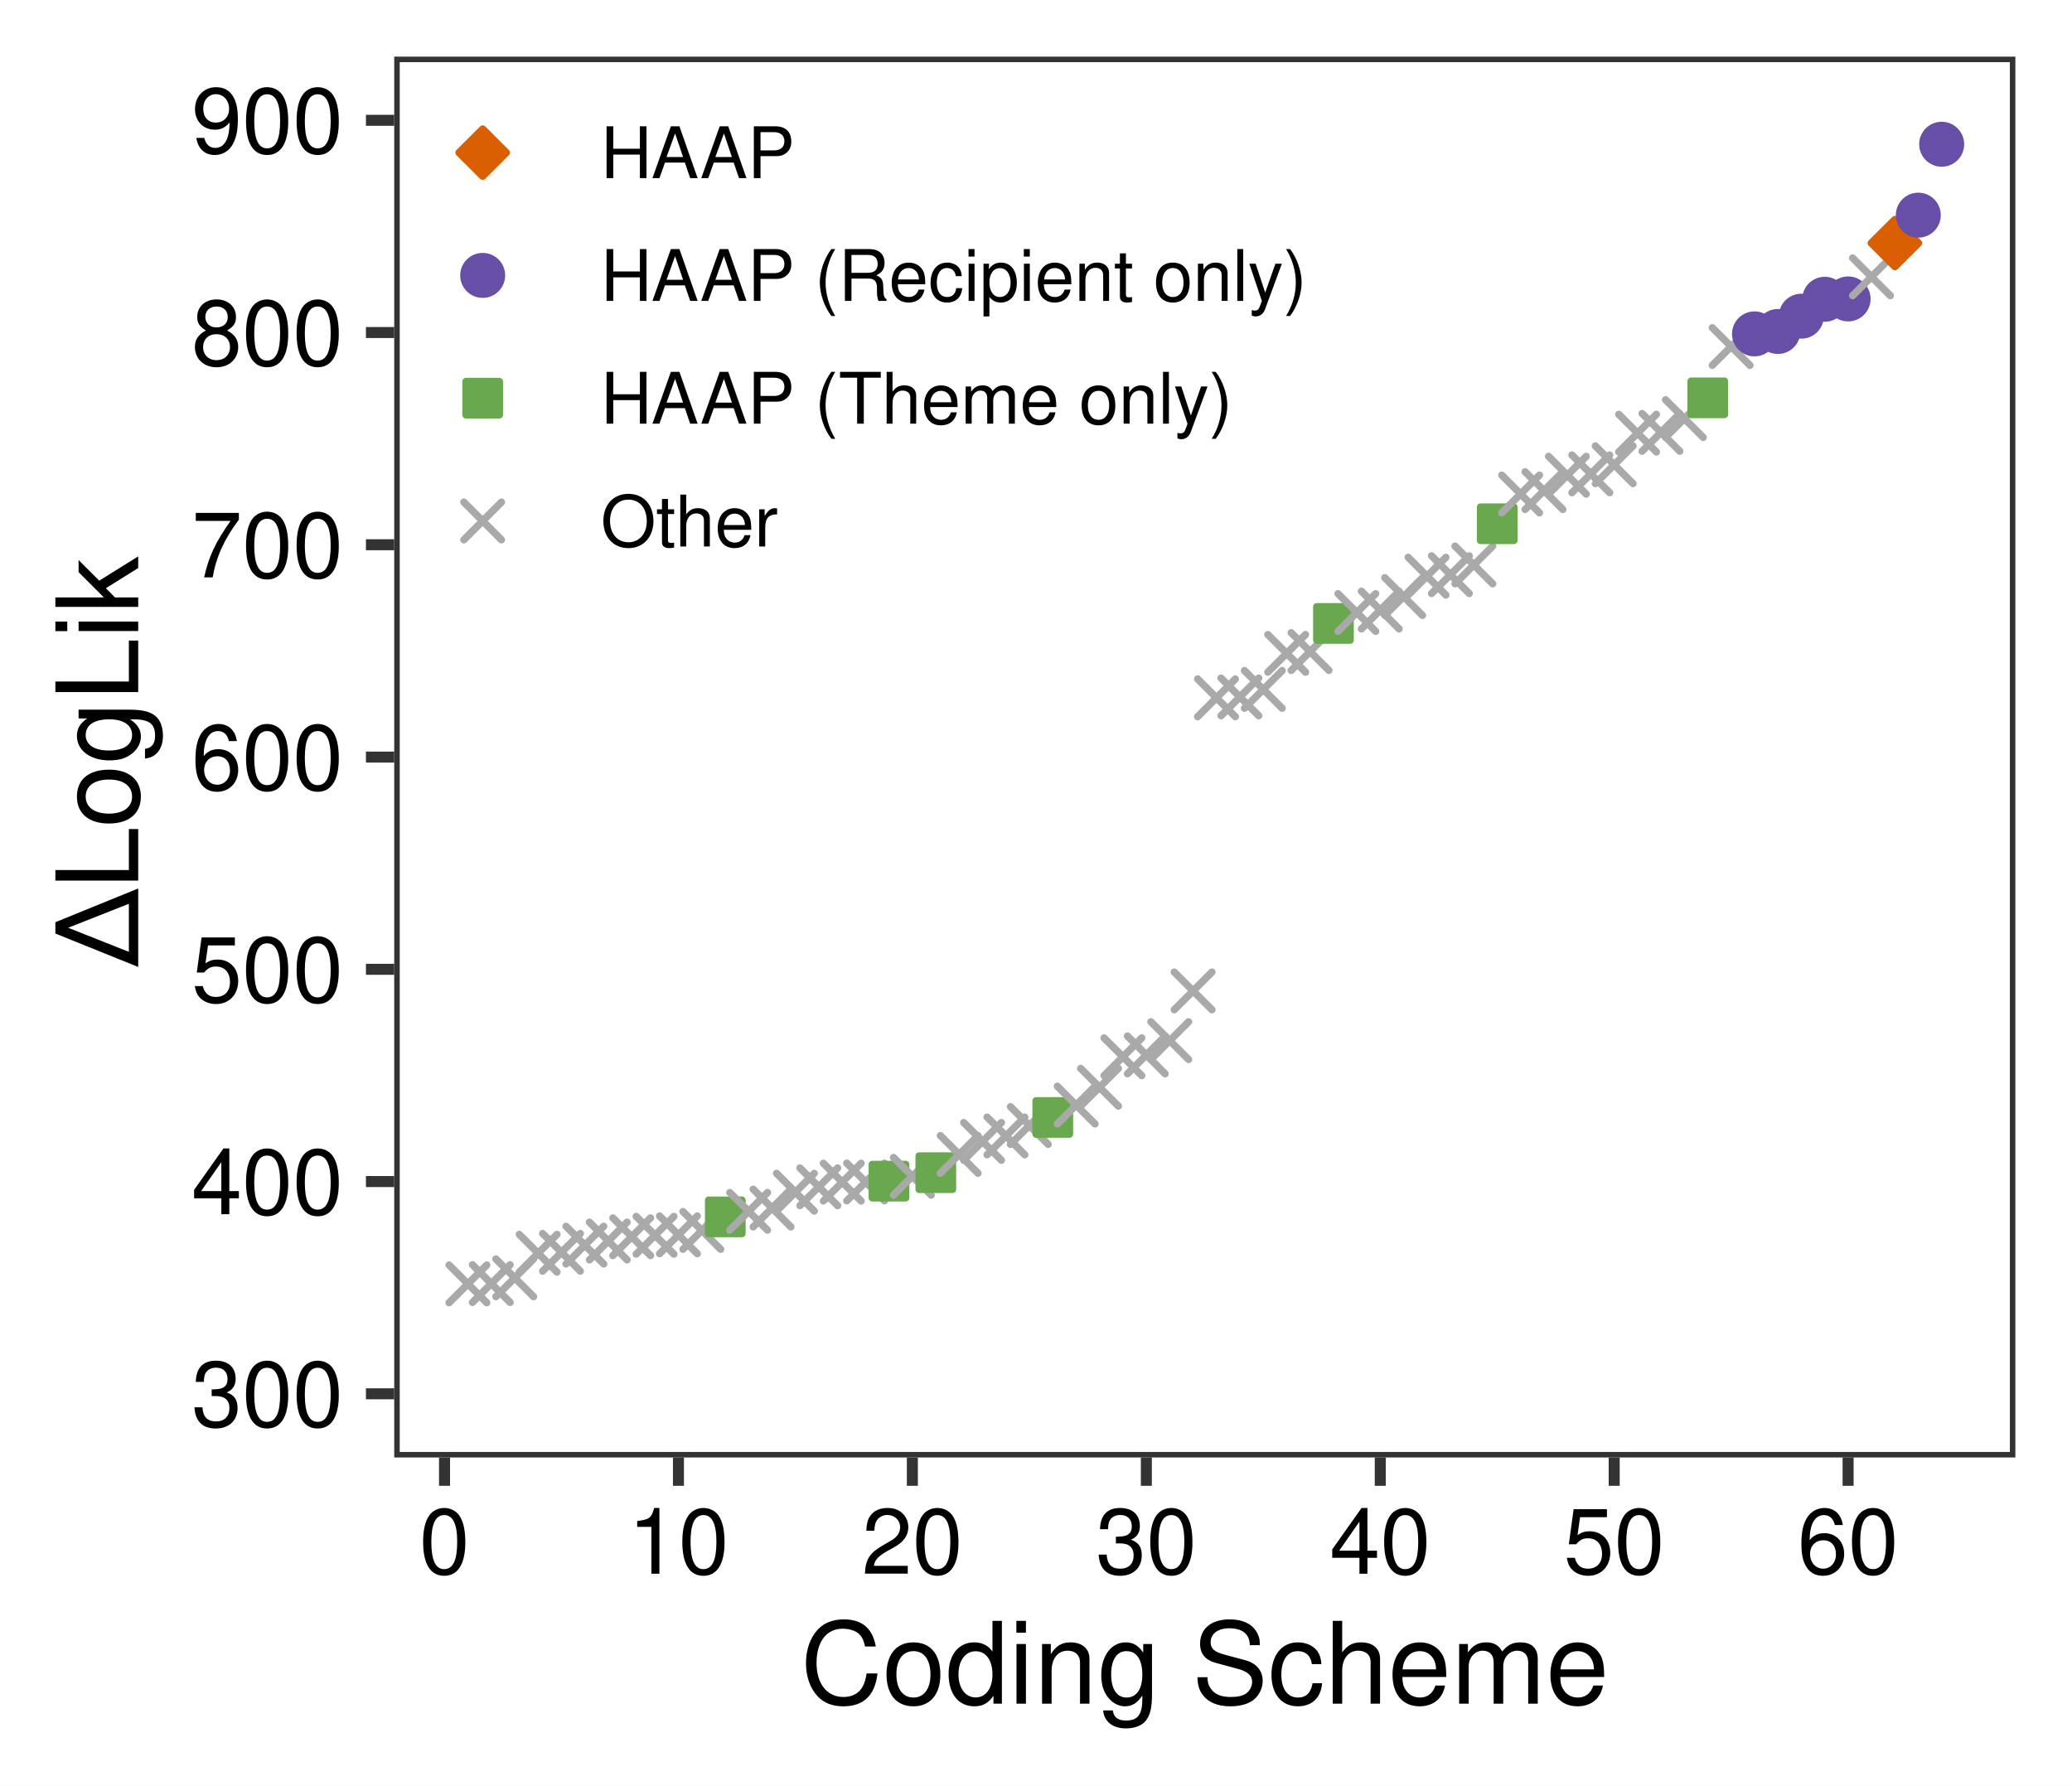
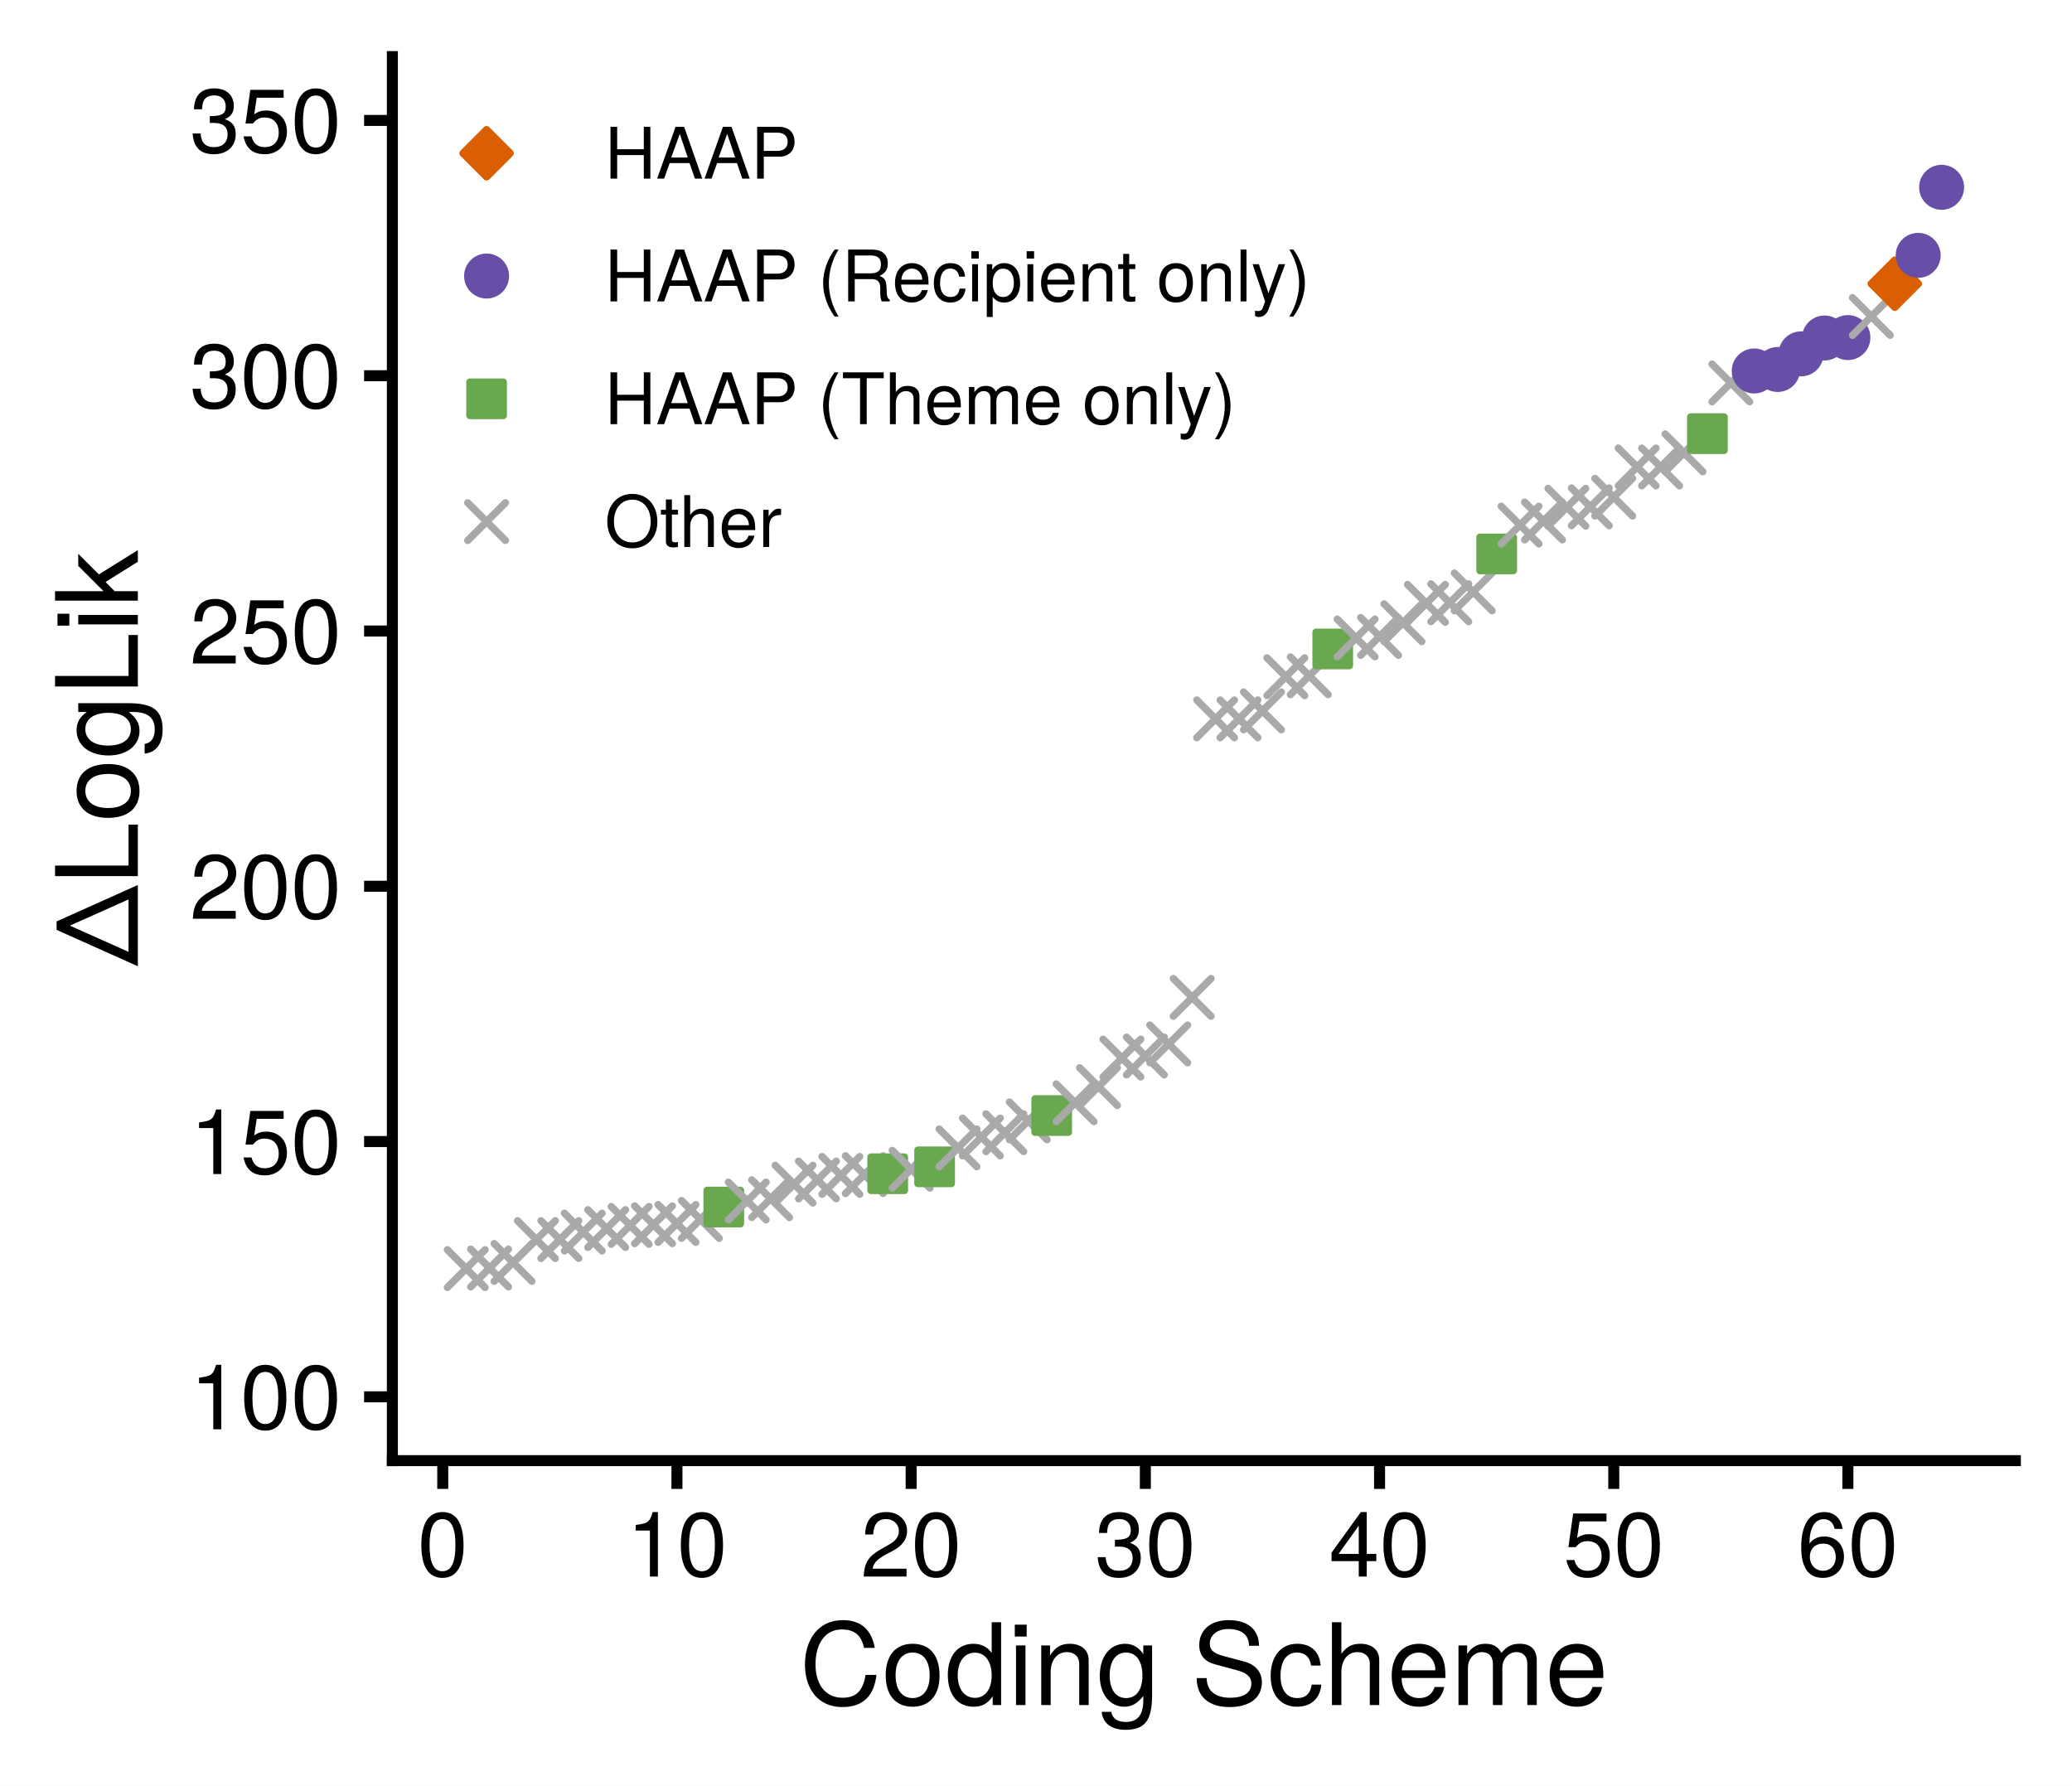
- <svg xmlns="http://www.w3.org/2000/svg" class="svglite" width="291.60pt" height="251.28pt" viewBox="0 0 291.60 251.28">
-   <defs>
-     <style type="text/css">
+ <svg xmlns="http://www.w3.org/2000/svg" width="291.60pt" height="251.28pt" viewBox="0 0 291.60 251.28">
+   <g class="svglite">
+     <defs>
+       <style type="text/css">
    .svglite line, .svglite polyline, .svglite polygon, .svglite path, .svglite rect, .svglite circle {
      fill: none;
      stroke: #000000;
      stroke-linecap: round;
      stroke-linejoin: round;
      stroke-miterlimit: 10.00;
    }
    .svglite text {
      white-space: pre;
    }
+     .svglite g.glyphgroup path {
+       fill: inherit;
+       stroke: none;
+     }
  </style>
-   </defs>
-   <rect width="100%" height="100%" style="stroke: none; fill: #FFFFFF;" />
-   <defs>
-     <clipPath id="cpMC4wMHwyOTEuNjB8MC4wMHwyNTEuMjg=">
-       <rect x="0.00" y="0.00" width="291.60" height="251.28" />
-     </clipPath>
-   </defs>
-   <g clip-path="url(#cpMC4wMHwyOTEuNjB8MC4wMHwyNTEuMjg=)">
-     <rect x="-0" y="0.00" width="291.60" height="251.28" style="stroke-width: 1.55; stroke: #FFFFFF; fill: #FFFFFF;" />
-   </g>
-   <defs>
-     <clipPath id="cpNTUuNDh8MjgzLjYzfDcuOTd8MjA1LjEy">
-       <rect x="55.48" y="7.97" width="228.15" height="197.15" />
-     </clipPath>
-   </defs>
-   <g clip-path="url(#cpNTUuNDh8MjgzLjYzfDcuOTd8MjA1LjEy)">
-     <rect x="55.48" y="7.97" width="228.15" height="197.15" style="stroke-width: 1.55; stroke: none; fill: #FFFFFF;" />
-     <line x1="63.20" y1="183.34" x2="68.50" y2="178.04" style="stroke-width: 1.03; stroke: #A9A9A9;" />
-     <line x1="63.20" y1="178.04" x2="68.50" y2="183.34" style="stroke-width: 1.03; stroke: #A9A9A9;" />
-     <line x1="66.49" y1="183.30" x2="71.79" y2="178.00" style="stroke-width: 1.03; stroke: #A9A9A9;" />
-     <line x1="66.49" y1="178.00" x2="71.79" y2="183.30" style="stroke-width: 1.03; stroke: #A9A9A9;" />
-     <line x1="69.79" y1="182.49" x2="75.09" y2="177.19" style="stroke-width: 1.03; stroke: #A9A9A9;" />
-     <line x1="69.79" y1="177.19" x2="75.09" y2="182.49" style="stroke-width: 1.03; stroke: #A9A9A9;" />
-     <line x1="73.08" y1="179.03" x2="78.38" y2="173.73" style="stroke-width: 1.03; stroke: #A9A9A9;" />
-     <line x1="73.08" y1="173.73" x2="78.38" y2="179.03" style="stroke-width: 1.03; stroke: #A9A9A9;" />
-     <line x1="76.37" y1="178.90" x2="81.67" y2="173.60" style="stroke-width: 1.03; stroke: #A9A9A9;" />
-     <line x1="76.37" y1="173.60" x2="81.67" y2="178.90" style="stroke-width: 1.03; stroke: #A9A9A9;" />
-     <line x1="79.66" y1="177.89" x2="84.96" y2="172.59" style="stroke-width: 1.03; stroke: #A9A9A9;" />
-     <line x1="79.66" y1="172.59" x2="84.96" y2="177.89" style="stroke-width: 1.03; stroke: #A9A9A9;" />
-     <line x1="82.96" y1="177.31" x2="88.25" y2="172.01" style="stroke-width: 1.03; stroke: #A9A9A9;" />
-     <line x1="82.96" y1="172.01" x2="88.25" y2="177.31" style="stroke-width: 1.03; stroke: #A9A9A9;" />
-     <line x1="86.25" y1="176.71" x2="91.55" y2="171.41" style="stroke-width: 1.03; stroke: #A9A9A9;" />
-     <line x1="86.25" y1="171.41" x2="91.55" y2="176.71" style="stroke-width: 1.03; stroke: #A9A9A9;" />
-     <line x1="89.54" y1="176.50" x2="94.84" y2="171.20" style="stroke-width: 1.03; stroke: #A9A9A9;" />
-     <line x1="89.54" y1="171.20" x2="94.84" y2="176.50" style="stroke-width: 1.03; stroke: #A9A9A9;" />
-     <line x1="92.83" y1="176.44" x2="98.13" y2="171.14" style="stroke-width: 1.03; stroke: #A9A9A9;" />
-     <line x1="92.83" y1="171.14" x2="98.13" y2="176.44" style="stroke-width: 1.03; stroke: #A9A9A9;" />
-     <line x1="96.12" y1="175.82" x2="101.42" y2="170.52" style="stroke-width: 1.03; stroke: #A9A9A9;" />
-     <line x1="96.12" y1="170.52" x2="101.42" y2="175.82" style="stroke-width: 1.03; stroke: #A9A9A9;" />
-     <rect x="99.72" y="168.91" width="4.70" height="4.70" style="stroke-width: 1.03; stroke: #6AA84F; fill: #6AA84F;" />
-     <line x1="102.71" y1="173.13" x2="108.01" y2="167.84" style="stroke-width: 1.03; stroke: #A9A9A9;" />
-     <line x1="102.71" y1="167.84" x2="108.01" y2="173.13" style="stroke-width: 1.03; stroke: #A9A9A9;" />
-     <line x1="106.00" y1="172.67" x2="111.30" y2="167.37" style="stroke-width: 1.03; stroke: #A9A9A9;" />
-     <line x1="106.00" y1="167.37" x2="111.30" y2="172.67" style="stroke-width: 1.03; stroke: #A9A9A9;" />
-     <line x1="109.29" y1="170.44" x2="114.59" y2="165.14" style="stroke-width: 1.03; stroke: #A9A9A9;" />
-     <line x1="109.29" y1="165.14" x2="114.59" y2="170.44" style="stroke-width: 1.03; stroke: #A9A9A9;" />
-     <line x1="112.58" y1="169.68" x2="117.88" y2="164.38" style="stroke-width: 1.03; stroke: #A9A9A9;" />
-     <line x1="112.58" y1="164.38" x2="117.88" y2="169.68" style="stroke-width: 1.03; stroke: #A9A9A9;" />
-     <line x1="115.88" y1="169.02" x2="121.18" y2="163.72" style="stroke-width: 1.03; stroke: #A9A9A9;" />
-     <line x1="115.88" y1="163.72" x2="121.18" y2="169.02" style="stroke-width: 1.03; stroke: #A9A9A9;" />
-     <line x1="119.17" y1="169.00" x2="124.47" y2="163.70" style="stroke-width: 1.03; stroke: #A9A9A9;" />
-     <line x1="119.17" y1="163.70" x2="124.47" y2="169.00" style="stroke-width: 1.03; stroke: #A9A9A9;" />
-     <rect x="122.76" y="163.88" width="4.70" height="4.70" style="stroke-width: 1.03; stroke: #6AA84F; fill: #6AA84F;" />
-     <line x1="125.75" y1="168.20" x2="131.05" y2="162.90" style="stroke-width: 1.03; stroke: #A9A9A9;" />
-     <line x1="125.75" y1="162.90" x2="131.05" y2="168.20" style="stroke-width: 1.03; stroke: #A9A9A9;" />
-     <rect x="129.35" y="162.69" width="4.70" height="4.70" style="stroke-width: 1.03; stroke: #6AA84F; fill: #6AA84F;" />
-     <line x1="132.34" y1="165.12" x2="137.64" y2="159.82" style="stroke-width: 1.03; stroke: #A9A9A9;" />
-     <line x1="132.34" y1="159.82" x2="137.64" y2="165.12" style="stroke-width: 1.03; stroke: #A9A9A9;" />
-     <line x1="135.63" y1="163.29" x2="140.93" y2="157.99" style="stroke-width: 1.03; stroke: #A9A9A9;" />
-     <line x1="135.63" y1="157.99" x2="140.93" y2="163.29" style="stroke-width: 1.03; stroke: #A9A9A9;" />
-     <line x1="138.92" y1="162.52" x2="144.22" y2="157.22" style="stroke-width: 1.03; stroke: #A9A9A9;" />
-     <line x1="138.92" y1="157.22" x2="144.22" y2="162.52" style="stroke-width: 1.03; stroke: #A9A9A9;" />
-     <line x1="142.21" y1="161.05" x2="147.51" y2="155.76" style="stroke-width: 1.03; stroke: #A9A9A9;" />
-     <line x1="142.21" y1="155.76" x2="147.51" y2="161.05" style="stroke-width: 1.03; stroke: #A9A9A9;" />
-     <rect x="145.81" y="154.92" width="4.70" height="4.70" style="stroke-width: 1.03; stroke: #6AA84F; fill: #6AA84F;" />
-     <line x1="148.80" y1="158.18" x2="154.10" y2="152.88" style="stroke-width: 1.03; stroke: #A9A9A9;" />
-     <line x1="148.80" y1="152.88" x2="154.10" y2="158.18" style="stroke-width: 1.03; stroke: #A9A9A9;" />
-     <line x1="152.09" y1="155.67" x2="157.39" y2="150.37" style="stroke-width: 1.03; stroke: #A9A9A9;" />
-     <line x1="152.09" y1="150.37" x2="157.39" y2="155.67" style="stroke-width: 1.03; stroke: #A9A9A9;" />
-     <line x1="155.38" y1="151.38" x2="160.68" y2="146.08" style="stroke-width: 1.03; stroke: #A9A9A9;" />
-     <line x1="155.38" y1="146.08" x2="160.68" y2="151.38" style="stroke-width: 1.03; stroke: #A9A9A9;" />
-     <line x1="158.68" y1="151.12" x2="163.97" y2="145.82" style="stroke-width: 1.03; stroke: #A9A9A9;" />
-     <line x1="158.68" y1="145.82" x2="163.97" y2="151.12" style="stroke-width: 1.03; stroke: #A9A9A9;" />
-     <line x1="161.97" y1="149.11" x2="167.27" y2="143.81" style="stroke-width: 1.03; stroke: #A9A9A9;" />
-     <line x1="161.97" y1="143.81" x2="167.27" y2="149.11" style="stroke-width: 1.03; stroke: #A9A9A9;" />
-     <line x1="165.26" y1="142.11" x2="170.56" y2="136.81" style="stroke-width: 1.03; stroke: #A9A9A9;" />
-     <line x1="165.26" y1="136.81" x2="170.56" y2="142.11" style="stroke-width: 1.03; stroke: #A9A9A9;" />
-     <line x1="168.55" y1="100.86" x2="173.85" y2="95.56" style="stroke-width: 1.03; stroke: #A9A9A9;" />
-     <line x1="168.55" y1="95.56" x2="173.85" y2="100.86" style="stroke-width: 1.03; stroke: #A9A9A9;" />
-     <line x1="171.84" y1="100.73" x2="177.14" y2="95.44" style="stroke-width: 1.03; stroke: #A9A9A9;" />
-     <line x1="171.84" y1="95.44" x2="177.14" y2="100.73" style="stroke-width: 1.03; stroke: #A9A9A9;" />
-     <line x1="175.14" y1="99.68" x2="180.44" y2="94.38" style="stroke-width: 1.03; stroke: #A9A9A9;" />
-     <line x1="175.14" y1="94.38" x2="180.44" y2="99.68" style="stroke-width: 1.03; stroke: #A9A9A9;" />
-     <line x1="178.43" y1="94.60" x2="183.73" y2="89.31" style="stroke-width: 1.03; stroke: #A9A9A9;" />
-     <line x1="178.43" y1="89.31" x2="183.73" y2="94.60" style="stroke-width: 1.03; stroke: #A9A9A9;" />
-     <line x1="181.72" y1="94.35" x2="187.02" y2="89.05" style="stroke-width: 1.03; stroke: #A9A9A9;" />
-     <line x1="181.72" y1="89.05" x2="187.02" y2="94.35" style="stroke-width: 1.03; stroke: #A9A9A9;" />
-     <rect x="185.31" y="85.39" width="4.70" height="4.70" style="stroke-width: 1.03; stroke: #6AA84F; fill: #6AA84F;" />
-     <line x1="188.31" y1="88.85" x2="193.60" y2="83.56" style="stroke-width: 1.03; stroke: #A9A9A9;" />
-     <line x1="188.31" y1="83.56" x2="193.60" y2="88.85" style="stroke-width: 1.03; stroke: #A9A9A9;" />
-     <line x1="191.60" y1="88.51" x2="196.90" y2="83.21" style="stroke-width: 1.03; stroke: #A9A9A9;" />
-     <line x1="191.60" y1="83.21" x2="196.90" y2="88.51" style="stroke-width: 1.03; stroke: #A9A9A9;" />
-     <line x1="194.89" y1="86.61" x2="200.19" y2="81.31" style="stroke-width: 1.03; stroke: #A9A9A9;" />
-     <line x1="194.89" y1="81.31" x2="200.19" y2="86.61" style="stroke-width: 1.03; stroke: #A9A9A9;" />
-     <line x1="198.18" y1="83.74" x2="203.48" y2="78.44" style="stroke-width: 1.03; stroke: #A9A9A9;" />
-     <line x1="198.18" y1="78.44" x2="203.48" y2="83.74" style="stroke-width: 1.03; stroke: #A9A9A9;" />
-     <line x1="201.47" y1="83.53" x2="206.77" y2="78.23" style="stroke-width: 1.03; stroke: #A9A9A9;" />
-     <line x1="201.47" y1="78.23" x2="206.77" y2="83.53" style="stroke-width: 1.03; stroke: #A9A9A9;" />
-     <line x1="204.77" y1="82.16" x2="210.07" y2="76.86" style="stroke-width: 1.03; stroke: #A9A9A9;" />
-     <line x1="204.77" y1="76.86" x2="210.07" y2="82.16" style="stroke-width: 1.03; stroke: #A9A9A9;" />
-     <rect x="208.36" y="71.36" width="4.70" height="4.70" style="stroke-width: 1.03; stroke: #6AA84F; fill: #6AA84F;" />
-     <line x1="211.35" y1="72.17" x2="216.65" y2="66.87" style="stroke-width: 1.03; stroke: #A9A9A9;" />
-     <line x1="211.35" y1="66.87" x2="216.65" y2="72.17" style="stroke-width: 1.03; stroke: #A9A9A9;" />
-     <line x1="214.64" y1="71.70" x2="219.94" y2="66.40" style="stroke-width: 1.03; stroke: #A9A9A9;" />
-     <line x1="214.64" y1="66.40" x2="219.94" y2="71.70" style="stroke-width: 1.03; stroke: #A9A9A9;" />
-     <line x1="217.94" y1="69.53" x2="223.23" y2="64.23" style="stroke-width: 1.03; stroke: #A9A9A9;" />
-     <line x1="217.94" y1="64.23" x2="223.23" y2="69.53" style="stroke-width: 1.03; stroke: #A9A9A9;" />
-     <line x1="221.23" y1="69.34" x2="226.53" y2="64.04" style="stroke-width: 1.03; stroke: #A9A9A9;" />
-     <line x1="221.23" y1="64.04" x2="226.53" y2="69.34" style="stroke-width: 1.03; stroke: #A9A9A9;" />
-     <line x1="224.52" y1="68.06" x2="229.82" y2="62.76" style="stroke-width: 1.03; stroke: #A9A9A9;" />
-     <line x1="224.52" y1="62.76" x2="229.82" y2="68.06" style="stroke-width: 1.03; stroke: #A9A9A9;" />
-     <line x1="227.81" y1="63.61" x2="233.11" y2="58.31" style="stroke-width: 1.03; stroke: #A9A9A9;" />
-     <line x1="227.81" y1="58.31" x2="233.11" y2="63.61" style="stroke-width: 1.03; stroke: #A9A9A9;" />
-     <line x1="231.10" y1="63.50" x2="236.40" y2="58.20" style="stroke-width: 1.03; stroke: #A9A9A9;" />
-     <line x1="231.10" y1="58.20" x2="236.40" y2="63.50" style="stroke-width: 1.03; stroke: #A9A9A9;" />
-     <line x1="234.40" y1="61.56" x2="239.69" y2="56.26" style="stroke-width: 1.03; stroke: #A9A9A9;" />
-     <line x1="234.40" y1="56.26" x2="239.69" y2="61.56" style="stroke-width: 1.03; stroke: #A9A9A9;" />
-     <rect x="237.99" y="53.64" width="4.70" height="4.70" style="stroke-width: 1.03; stroke: #6AA84F; fill: #6AA84F;" />
-     <line x1="240.98" y1="51.42" x2="246.28" y2="46.12" style="stroke-width: 1.03; stroke: #A9A9A9;" />
-     <line x1="240.98" y1="46.12" x2="246.28" y2="51.42" style="stroke-width: 1.03; stroke: #A9A9A9;" />
-     <circle cx="246.92" cy="46.99" r="2.65" style="stroke-width: 1.03; stroke: #674EA7; fill: #674EA7;" />
-     <circle cx="250.21" cy="46.65" r="2.65" style="stroke-width: 1.03; stroke: #674EA7; fill: #674EA7;" />
-     <circle cx="253.51" cy="44.50" r="2.65" style="stroke-width: 1.03; stroke: #674EA7; fill: #674EA7;" />
-     <circle cx="256.80" cy="42.12" r="2.65" style="stroke-width: 1.03; stroke: #674EA7; fill: #674EA7;" />
-     <circle cx="260.09" cy="42.07" r="2.65" style="stroke-width: 1.03; stroke: #674EA7; fill: #674EA7;" />
-     <line x1="260.73" y1="41.61" x2="266.03" y2="36.31" style="stroke-width: 1.03; stroke: #A9A9A9;" />
-     <line x1="260.73" y1="36.31" x2="266.03" y2="41.61" style="stroke-width: 1.03; stroke: #A9A9A9;" />
-     <polygon points="266.68,37.53 270.00,34.21 266.68,30.89 263.35,34.21 " style="stroke-width: 1.03; stroke: #D95F02; fill: #D95F02;" />
-     <circle cx="269.97" cy="30.28" r="2.65" style="stroke-width: 1.03; stroke: #674EA7; fill: #674EA7;" />
-     <circle cx="273.26" cy="20.30" r="2.65" style="stroke-width: 1.03; stroke: #674EA7; fill: #674EA7;" />
-     <rect x="55.48" y="7.97" width="228.15" height="197.15" style="stroke-width: 1.55; stroke: #333333;" />
-   </g>
-   <g clip-path="url(#cpMC4wMHwyOTEuNjB8MC4wMHwyNTEuMjg=)">
-     <text x="48.31" y="200.75" text-anchor="end" style="font-size: 12.80px; font-family: &quot;Helvetica&quot;;" textLength="21.34px" lengthAdjust="spacingAndGlyphs">300</text>
-     <text x="48.31" y="170.88" text-anchor="end" style="font-size: 12.80px; font-family: &quot;Helvetica&quot;;" textLength="21.34px" lengthAdjust="spacingAndGlyphs">400</text>
-     <text x="48.31" y="141.01" text-anchor="end" style="font-size: 12.80px; font-family: &quot;Helvetica&quot;;" textLength="21.34px" lengthAdjust="spacingAndGlyphs">500</text>
-     <text x="48.31" y="111.14" text-anchor="end" style="font-size: 12.80px; font-family: &quot;Helvetica&quot;;" textLength="21.34px" lengthAdjust="spacingAndGlyphs">600</text>
-     <text x="48.31" y="81.26" text-anchor="end" style="font-size: 12.80px; font-family: &quot;Helvetica&quot;;" textLength="21.34px" lengthAdjust="spacingAndGlyphs">700</text>
-     <text x="48.31" y="51.39" text-anchor="end" style="font-size: 12.80px; font-family: &quot;Helvetica&quot;;" textLength="21.34px" lengthAdjust="spacingAndGlyphs">800</text>
-     <text x="48.31" y="21.52" text-anchor="end" style="font-size: 12.80px; font-family: &quot;Helvetica&quot;;" textLength="21.34px" lengthAdjust="spacingAndGlyphs">900</text>
-     <polyline points="51.50,196.16 55.48,196.16 " style="stroke-width: 1.55; stroke: #333333; stroke-linecap: butt;" />
-     <polyline points="51.50,166.29 55.48,166.29 " style="stroke-width: 1.55; stroke: #333333; stroke-linecap: butt;" />
-     <polyline points="51.50,136.42 55.48,136.42 " style="stroke-width: 1.55; stroke: #333333; stroke-linecap: butt;" />
-     <polyline points="51.50,106.55 55.48,106.55 " style="stroke-width: 1.55; stroke: #333333; stroke-linecap: butt;" />
-     <polyline points="51.50,76.67 55.48,76.67 " style="stroke-width: 1.55; stroke: #333333; stroke-linecap: butt;" />
-     <polyline points="51.50,46.80 55.48,46.80 " style="stroke-width: 1.55; stroke: #333333; stroke-linecap: butt;" />
-     <polyline points="51.50,16.93 55.48,16.93 " style="stroke-width: 1.55; stroke: #333333; stroke-linecap: butt;" />
-     <polyline points="62.56,209.11 62.56,205.12 " style="stroke-width: 1.55; stroke: #333333; stroke-linecap: butt;" />
-     <polyline points="95.48,209.11 95.48,205.12 " style="stroke-width: 1.55; stroke: #333333; stroke-linecap: butt;" />
-     <polyline points="128.40,209.11 128.40,205.12 " style="stroke-width: 1.55; stroke: #333333; stroke-linecap: butt;" />
-     <polyline points="161.33,209.11 161.33,205.12 " style="stroke-width: 1.55; stroke: #333333; stroke-linecap: butt;" />
-     <polyline points="194.25,209.11 194.25,205.12 " style="stroke-width: 1.55; stroke: #333333; stroke-linecap: butt;" />
-     <polyline points="227.17,209.11 227.17,205.12 " style="stroke-width: 1.55; stroke: #333333; stroke-linecap: butt;" />
-     <polyline points="260.09,209.11 260.09,205.12 " style="stroke-width: 1.55; stroke: #333333; stroke-linecap: butt;" />
-     <text x="62.56" y="221.48" text-anchor="middle" style="font-size: 12.80px; font-family: &quot;Helvetica&quot;;" textLength="7.11px" lengthAdjust="spacingAndGlyphs">0</text>
-     <text x="95.48" y="221.48" text-anchor="middle" style="font-size: 12.80px; font-family: &quot;Helvetica&quot;;" textLength="14.23px" lengthAdjust="spacingAndGlyphs">10</text>
-     <text x="128.40" y="221.48" text-anchor="middle" style="font-size: 12.80px; font-family: &quot;Helvetica&quot;;" textLength="14.23px" lengthAdjust="spacingAndGlyphs">20</text>
-     <text x="161.33" y="221.48" text-anchor="middle" style="font-size: 12.80px; font-family: &quot;Helvetica&quot;;" textLength="14.23px" lengthAdjust="spacingAndGlyphs">30</text>
-     <text x="194.25" y="221.48" text-anchor="middle" style="font-size: 12.80px; font-family: &quot;Helvetica&quot;;" textLength="14.23px" lengthAdjust="spacingAndGlyphs">40</text>
-     <text x="227.17" y="221.48" text-anchor="middle" style="font-size: 12.80px; font-family: &quot;Helvetica&quot;;" textLength="14.23px" lengthAdjust="spacingAndGlyphs">50</text>
-     <text x="260.09" y="221.48" text-anchor="middle" style="font-size: 12.80px; font-family: &quot;Helvetica&quot;;" textLength="14.23px" lengthAdjust="spacingAndGlyphs">60</text>
-     <text x="169.56" y="239.77" text-anchor="middle" style="font-size: 16.00px; font-family: &quot;Helvetica&quot;;" textLength="113.85px" lengthAdjust="spacingAndGlyphs">Coding Scheme</text>
-     <text transform="translate(19.45,135.90) rotate(-90)" style="font-size: 16.00px; font-family: &quot;Helvetica&quot;;" textLength="58.71px" lengthAdjust="spacingAndGlyphs">ΔLogLik</text>
-     <rect x="51.32" y="4.87" width="140.66" height="85.06" style="stroke-width: 1.55; stroke: none;" />
-     <rect x="59.29" y="12.84" width="17.28" height="17.28" style="stroke-width: 1.55; stroke: none;" />
-     <polygon points="67.93,24.80 71.25,21.48 67.93,18.16 64.60,21.48 " style="stroke-width: 1.03; stroke: #D95F02; fill: #D95F02;" />
-     <rect x="59.29" y="30.12" width="17.28" height="17.28" style="stroke-width: 1.55; stroke: none;" />
-     <circle cx="67.93" cy="38.76" r="2.65" style="stroke-width: 1.03; stroke: #674EA7; fill: #674EA7;" />
-     <rect x="59.29" y="47.40" width="17.28" height="17.28" style="stroke-width: 1.55; stroke: none;" />
-     <rect x="65.58" y="53.69" width="4.70" height="4.70" style="stroke-width: 1.03; stroke: #6AA84F; fill: #6AA84F;" />
-     <rect x="59.29" y="64.68" width="17.28" height="17.28" style="stroke-width: 1.55; stroke: none;" />
-     <line x1="65.28" y1="75.97" x2="70.57" y2="70.67" style="stroke-width: 1.03; stroke: #A9A9A9;" />
-     <line x1="65.28" y1="70.67" x2="70.57" y2="75.97" style="stroke-width: 1.03; stroke: #A9A9A9;" />
-     <text x="84.54" y="25.07" style="font-size: 10.00px; font-family: &quot;Helvetica&quot;;" textLength="27.22px" lengthAdjust="spacingAndGlyphs">HAAP</text>
-     <text x="84.54" y="42.35" style="font-size: 10.00px; font-family: &quot;Helvetica&quot;;" textLength="99.47px" lengthAdjust="spacingAndGlyphs">HAAP (Recipient only)</text>
-     <text x="84.54" y="59.63" style="font-size: 10.00px; font-family: &quot;Helvetica&quot;;" textLength="88.90px" lengthAdjust="spacingAndGlyphs">HAAP (Theme only)</text>
-     <text x="84.54" y="76.91" style="font-size: 10.00px; font-family: &quot;Helvetica&quot;;" textLength="25.01px" lengthAdjust="spacingAndGlyphs">Other</text>
+     </defs>
+     <rect width="100%" height="100%" style="stroke: none; fill: #FFFFFF;" />
+     <defs>
+       <clipPath id="cpMC4wMHwyOTEuNjB8MC4wMHwyNTEuMjg=">
+         <rect x="0.00" y="0.00" width="291.60" height="251.28" />
+       </clipPath>
+     </defs>
+     <g clip-path="url(#cpMC4wMHwyOTEuNjB8MC4wMHwyNTEuMjg=)">
+       <rect x="0.00" y="0.00" width="291.60" height="251.28" style="stroke-width: 1.55; stroke: #FFFFFF; fill: #FFFFFF;" />
+     </g>
+     <defs>
+       <clipPath id="cpNTUuMjJ8MjgzLjYzfDcuOTd8MjA1LjU3">
+         <rect x="55.22" y="7.97" width="228.41" height="197.60" />
+       </clipPath>
+     </defs>
+     <g clip-path="url(#cpNTUuMjJ8MjgzLjYzfDcuOTd8MjA1LjU3)">
+       <rect x="55.22" y="7.97" width="228.41" height="197.60" style="stroke-width: 1.55; stroke: none; fill: #FFFFFF;" />
+       <line x1="62.96" y1="181.19" x2="68.26" y2="175.89" style="stroke-width: 1.03; stroke: #A9A9A9;" />
+       <line x1="62.96" y1="175.89" x2="68.26" y2="181.19" style="stroke-width: 1.03; stroke: #A9A9A9;" />
+       <line x1="66.25" y1="181.11" x2="71.55" y2="175.81" style="stroke-width: 1.03; stroke: #A9A9A9;" />
+       <line x1="66.25" y1="175.81" x2="71.55" y2="181.11" style="stroke-width: 1.03; stroke: #A9A9A9;" />
+       <line x1="69.55" y1="180.32" x2="74.85" y2="175.02" style="stroke-width: 1.03; stroke: #A9A9A9;" />
+       <line x1="69.55" y1="175.02" x2="74.85" y2="180.32" style="stroke-width: 1.03; stroke: #A9A9A9;" />
+       <line x1="72.84" y1="177.11" x2="78.14" y2="171.81" style="stroke-width: 1.03; stroke: #A9A9A9;" />
+       <line x1="72.84" y1="171.81" x2="78.14" y2="177.11" style="stroke-width: 1.03; stroke: #A9A9A9;" />
+       <line x1="76.14" y1="177.10" x2="81.44" y2="171.81" style="stroke-width: 1.03; stroke: #A9A9A9;" />
+       <line x1="76.14" y1="171.81" x2="81.44" y2="177.10" style="stroke-width: 1.03; stroke: #A9A9A9;" />
+       <line x1="79.44" y1="176.05" x2="84.73" y2="170.75" style="stroke-width: 1.03; stroke: #A9A9A9;" />
+       <line x1="79.44" y1="170.75" x2="84.73" y2="176.05" style="stroke-width: 1.03; stroke: #A9A9A9;" />
+       <line x1="82.73" y1="175.55" x2="88.03" y2="170.26" style="stroke-width: 1.03; stroke: #A9A9A9;" />
+       <line x1="82.73" y1="170.26" x2="88.03" y2="175.55" style="stroke-width: 1.03; stroke: #A9A9A9;" />
+       <line x1="86.03" y1="175.11" x2="91.33" y2="169.81" style="stroke-width: 1.03; stroke: #A9A9A9;" />
+       <line x1="86.03" y1="169.81" x2="91.33" y2="175.11" style="stroke-width: 1.03; stroke: #A9A9A9;" />
+       <line x1="89.32" y1="175.02" x2="94.62" y2="169.72" style="stroke-width: 1.03; stroke: #A9A9A9;" />
+       <line x1="89.32" y1="169.72" x2="94.62" y2="175.02" style="stroke-width: 1.03; stroke: #A9A9A9;" />
+       <line x1="92.62" y1="174.84" x2="97.92" y2="169.54" style="stroke-width: 1.03; stroke: #A9A9A9;" />
+       <line x1="92.62" y1="169.54" x2="97.92" y2="174.84" style="stroke-width: 1.03; stroke: #A9A9A9;" />
+       <line x1="95.92" y1="174.27" x2="101.21" y2="168.97" style="stroke-width: 1.03; stroke: #A9A9A9;" />
+       <line x1="95.92" y1="168.97" x2="101.21" y2="174.27" style="stroke-width: 1.03; stroke: #A9A9A9;" />
+       <rect x="99.51" y="167.53" width="4.70" height="4.70" style="stroke-width: 1.03; stroke: #6AA84F; fill: #6AA84F;" />
+       <line x1="102.51" y1="171.67" x2="107.81" y2="166.38" style="stroke-width: 1.03; stroke: #A9A9A9;" />
+       <line x1="102.51" y1="166.38" x2="107.81" y2="171.67" style="stroke-width: 1.03; stroke: #A9A9A9;" />
+       <line x1="105.80" y1="171.35" x2="111.10" y2="166.05" style="stroke-width: 1.03; stroke: #A9A9A9;" />
+       <line x1="105.80" y1="166.05" x2="111.10" y2="171.35" style="stroke-width: 1.03; stroke: #A9A9A9;" />
+       <line x1="109.10" y1="169.31" x2="114.40" y2="164.01" style="stroke-width: 1.03; stroke: #A9A9A9;" />
+       <line x1="109.10" y1="164.01" x2="114.40" y2="169.31" style="stroke-width: 1.03; stroke: #A9A9A9;" />
+       <line x1="112.39" y1="168.71" x2="117.69" y2="163.42" style="stroke-width: 1.03; stroke: #A9A9A9;" />
+       <line x1="112.39" y1="163.42" x2="117.69" y2="168.71" style="stroke-width: 1.03; stroke: #A9A9A9;" />
+       <line x1="115.69" y1="168.07" x2="120.99" y2="162.77" style="stroke-width: 1.03; stroke: #A9A9A9;" />
+       <line x1="115.69" y1="162.77" x2="120.99" y2="168.07" style="stroke-width: 1.03; stroke: #A9A9A9;" />
+       <line x1="118.99" y1="167.97" x2="124.29" y2="162.67" style="stroke-width: 1.03; stroke: #A9A9A9;" />
+       <line x1="118.99" y1="162.67" x2="124.29" y2="167.97" style="stroke-width: 1.03; stroke: #A9A9A9;" />
+       <rect x="122.58" y="162.84" width="4.70" height="4.70" style="stroke-width: 1.03; stroke: #6AA84F; fill: #6AA84F;" />
+       <line x1="125.58" y1="167.21" x2="130.88" y2="161.91" style="stroke-width: 1.03; stroke: #A9A9A9;" />
+       <line x1="125.58" y1="161.91" x2="130.88" y2="167.21" style="stroke-width: 1.03; stroke: #A9A9A9;" />
+       <rect x="129.18" y="161.87" width="4.70" height="4.70" style="stroke-width: 1.03; stroke: #6AA84F; fill: #6AA84F;" />
+       <line x1="132.17" y1="164.20" x2="137.47" y2="158.90" style="stroke-width: 1.03; stroke: #A9A9A9;" />
+       <line x1="132.17" y1="158.90" x2="137.47" y2="164.20" style="stroke-width: 1.03; stroke: #A9A9A9;" />
+       <line x1="135.47" y1="162.67" x2="140.76" y2="157.37" style="stroke-width: 1.03; stroke: #A9A9A9;" />
+       <line x1="135.47" y1="157.37" x2="140.76" y2="162.67" style="stroke-width: 1.03; stroke: #A9A9A9;" />
+       <line x1="138.76" y1="162.07" x2="144.06" y2="156.77" style="stroke-width: 1.03; stroke: #A9A9A9;" />
+       <line x1="138.76" y1="156.77" x2="144.06" y2="162.07" style="stroke-width: 1.03; stroke: #A9A9A9;" />
+       <line x1="142.06" y1="160.40" x2="147.36" y2="155.10" style="stroke-width: 1.03; stroke: #A9A9A9;" />
+       <line x1="142.06" y1="155.10" x2="147.36" y2="160.40" style="stroke-width: 1.03; stroke: #A9A9A9;" />
+       <rect x="145.66" y="154.65" width="4.70" height="4.70" style="stroke-width: 1.03; stroke: #6AA84F; fill: #6AA84F;" />
+       <line x1="148.65" y1="157.85" x2="153.95" y2="152.56" style="stroke-width: 1.03; stroke: #A9A9A9;" />
+       <line x1="148.65" y1="152.56" x2="153.95" y2="157.85" style="stroke-width: 1.03; stroke: #A9A9A9;" />
+       <line x1="151.95" y1="155.58" x2="157.24" y2="150.28" style="stroke-width: 1.03; stroke: #A9A9A9;" />
+       <line x1="151.95" y1="150.28" x2="157.24" y2="155.58" style="stroke-width: 1.03; stroke: #A9A9A9;" />
+       <line x1="155.24" y1="151.56" x2="160.54" y2="146.26" style="stroke-width: 1.03; stroke: #A9A9A9;" />
+       <line x1="155.24" y1="146.26" x2="160.54" y2="151.56" style="stroke-width: 1.03; stroke: #A9A9A9;" />
+       <line x1="158.54" y1="151.27" x2="163.84" y2="145.97" style="stroke-width: 1.03; stroke: #A9A9A9;" />
+       <line x1="158.54" y1="145.97" x2="163.84" y2="151.27" style="stroke-width: 1.03; stroke: #A9A9A9;" />
+       <line x1="161.83" y1="149.57" x2="167.13" y2="144.27" style="stroke-width: 1.03; stroke: #A9A9A9;" />
+       <line x1="161.83" y1="144.27" x2="167.13" y2="149.57" style="stroke-width: 1.03; stroke: #A9A9A9;" />
+       <line x1="165.13" y1="143.02" x2="170.43" y2="137.72" style="stroke-width: 1.03; stroke: #A9A9A9;" />
+       <line x1="165.13" y1="137.72" x2="170.43" y2="143.02" style="stroke-width: 1.03; stroke: #A9A9A9;" />
+       <line x1="168.43" y1="103.82" x2="173.72" y2="98.52" style="stroke-width: 1.03; stroke: #A9A9A9;" />
+       <line x1="168.43" y1="98.52" x2="173.72" y2="103.82" style="stroke-width: 1.03; stroke: #A9A9A9;" />
+       <line x1="171.72" y1="103.82" x2="177.02" y2="98.52" style="stroke-width: 1.03; stroke: #A9A9A9;" />
+       <line x1="171.72" y1="98.52" x2="177.02" y2="103.82" style="stroke-width: 1.03; stroke: #A9A9A9;" />
+       <line x1="175.02" y1="102.70" x2="180.32" y2="97.40" style="stroke-width: 1.03; stroke: #A9A9A9;" />
+       <line x1="175.02" y1="97.40" x2="180.32" y2="102.70" style="stroke-width: 1.03; stroke: #A9A9A9;" />
+       <line x1="178.31" y1="97.89" x2="183.61" y2="92.59" style="stroke-width: 1.03; stroke: #A9A9A9;" />
+       <line x1="178.31" y1="92.59" x2="183.61" y2="97.89" style="stroke-width: 1.03; stroke: #A9A9A9;" />
+       <line x1="181.61" y1="97.76" x2="186.91" y2="92.46" style="stroke-width: 1.03; stroke: #A9A9A9;" />
+       <line x1="181.61" y1="92.46" x2="186.91" y2="97.76" style="stroke-width: 1.03; stroke: #A9A9A9;" />
+       <rect x="185.21" y="88.98" width="4.70" height="4.70" style="stroke-width: 1.03; stroke: #6AA84F; fill: #6AA84F;" />
+       <line x1="188.20" y1="92.43" x2="193.50" y2="87.14" style="stroke-width: 1.03; stroke: #A9A9A9;" />
+       <line x1="188.20" y1="87.14" x2="193.50" y2="92.43" style="stroke-width: 1.03; stroke: #A9A9A9;" />
+       <line x1="191.50" y1="92.22" x2="196.80" y2="86.92" style="stroke-width: 1.03; stroke: #A9A9A9;" />
+       <line x1="191.50" y1="86.92" x2="196.80" y2="92.22" style="stroke-width: 1.03; stroke: #A9A9A9;" />
+       <line x1="194.79" y1="90.29" x2="200.09" y2="84.99" style="stroke-width: 1.03; stroke: #A9A9A9;" />
+       <line x1="194.79" y1="84.99" x2="200.09" y2="90.29" style="stroke-width: 1.03; stroke: #A9A9A9;" />
+       <line x1="198.09" y1="87.57" x2="203.39" y2="82.27" style="stroke-width: 1.03; stroke: #A9A9A9;" />
+       <line x1="198.09" y1="82.27" x2="203.39" y2="87.57" style="stroke-width: 1.03; stroke: #A9A9A9;" />
+       <line x1="201.38" y1="87.48" x2="206.68" y2="82.18" style="stroke-width: 1.03; stroke: #A9A9A9;" />
+       <line x1="201.38" y1="82.18" x2="206.68" y2="87.48" style="stroke-width: 1.03; stroke: #A9A9A9;" />
+       <line x1="204.68" y1="85.95" x2="209.98" y2="80.65" style="stroke-width: 1.03; stroke: #A9A9A9;" />
+       <line x1="204.68" y1="80.65" x2="209.98" y2="85.95" style="stroke-width: 1.03; stroke: #A9A9A9;" />
+       <rect x="208.28" y="75.61" width="4.70" height="4.70" style="stroke-width: 1.03; stroke: #6AA84F; fill: #6AA84F;" />
+       <line x1="211.27" y1="76.54" x2="216.57" y2="71.25" style="stroke-width: 1.03; stroke: #A9A9A9;" />
+       <line x1="211.27" y1="71.25" x2="216.57" y2="76.54" style="stroke-width: 1.03; stroke: #A9A9A9;" />
+       <line x1="214.57" y1="75.97" x2="219.87" y2="70.67" style="stroke-width: 1.03; stroke: #A9A9A9;" />
+       <line x1="214.57" y1="70.67" x2="219.87" y2="75.97" style="stroke-width: 1.03; stroke: #A9A9A9;" />
+       <line x1="217.86" y1="74.04" x2="223.16" y2="68.74" style="stroke-width: 1.03; stroke: #A9A9A9;" />
+       <line x1="217.86" y1="68.74" x2="223.16" y2="74.04" style="stroke-width: 1.03; stroke: #A9A9A9;" />
+       <line x1="221.16" y1="73.98" x2="226.46" y2="68.68" style="stroke-width: 1.03; stroke: #A9A9A9;" />
+       <line x1="221.16" y1="68.68" x2="226.46" y2="73.98" style="stroke-width: 1.03; stroke: #A9A9A9;" />
+       <line x1="224.46" y1="72.62" x2="229.75" y2="67.33" style="stroke-width: 1.03; stroke: #A9A9A9;" />
+       <line x1="224.46" y1="67.33" x2="229.75" y2="72.62" style="stroke-width: 1.03; stroke: #A9A9A9;" />
+       <line x1="227.75" y1="68.37" x2="233.05" y2="63.07" style="stroke-width: 1.03; stroke: #A9A9A9;" />
+       <line x1="227.75" y1="63.07" x2="233.05" y2="68.37" style="stroke-width: 1.03; stroke: #A9A9A9;" />
+       <line x1="231.05" y1="68.37" x2="236.35" y2="63.07" style="stroke-width: 1.03; stroke: #A9A9A9;" />
+       <line x1="231.05" y1="63.07" x2="236.35" y2="68.37" style="stroke-width: 1.03; stroke: #A9A9A9;" />
+       <line x1="234.34" y1="66.38" x2="239.64" y2="61.08" style="stroke-width: 1.03; stroke: #A9A9A9;" />
+       <line x1="234.34" y1="61.08" x2="239.64" y2="66.38" style="stroke-width: 1.03; stroke: #A9A9A9;" />
+       <rect x="237.94" y="58.68" width="4.70" height="4.70" style="stroke-width: 1.03; stroke: #6AA84F; fill: #6AA84F;" />
+       <line x1="240.94" y1="56.54" x2="246.23" y2="51.24" style="stroke-width: 1.03; stroke: #A9A9A9;" />
+       <line x1="240.94" y1="51.24" x2="246.23" y2="56.54" style="stroke-width: 1.03; stroke: #A9A9A9;" />
+       <circle cx="246.88" cy="52.21" r="2.65" style="stroke-width: 1.03; stroke: #674EA7; fill: #674EA7;" />
+       <circle cx="250.18" cy="52.00" r="2.65" style="stroke-width: 1.03; stroke: #674EA7; fill: #674EA7;" />
+       <circle cx="253.47" cy="49.80" r="2.65" style="stroke-width: 1.03; stroke: #674EA7; fill: #674EA7;" />
+       <circle cx="256.77" cy="47.57" r="2.65" style="stroke-width: 1.03; stroke: #674EA7; fill: #674EA7;" />
+       <circle cx="260.06" cy="47.51" r="2.65" style="stroke-width: 1.03; stroke: #674EA7; fill: #674EA7;" />
+       <line x1="260.71" y1="47.19" x2="266.01" y2="41.89" style="stroke-width: 1.03; stroke: #A9A9A9;" />
+       <line x1="260.71" y1="41.89" x2="266.01" y2="47.19" style="stroke-width: 1.03; stroke: #A9A9A9;" />
+       <polygon points="266.66,43.25 269.98,39.93 266.66,36.61 263.34,39.93 " style="stroke-width: 1.03; stroke: #D95F02; fill: #D95F02;" />
+       <circle cx="269.95" cy="35.94" r="2.65" style="stroke-width: 1.03; stroke: #674EA7; fill: #674EA7;" />
+       <circle cx="273.25" cy="26.36" r="2.65" style="stroke-width: 1.03; stroke: #674EA7; fill: #674EA7;" />
+     </g>
+     <g clip-path="url(#cpMC4wMHwyOTEuNjB8MC4wMHwyNTEuMjg=)">
+       <polyline points="55.22,205.57 55.22,7.97 " style="stroke-width: 1.55; stroke-linecap: square;" />
+       <text x="48.05" y="201.16" text-anchor="end" style="font-size: 12.80px; font-family: &quot;Helvetica Neue&quot;;" textLength="21.33px" lengthAdjust="spacingAndGlyphs">100</text>
+       <text x="48.05" y="165.23" text-anchor="end" style="font-size: 12.80px; font-family: &quot;Helvetica Neue&quot;;" textLength="21.33px" lengthAdjust="spacingAndGlyphs">150</text>
+       <text x="48.05" y="129.30" text-anchor="end" style="font-size: 12.80px; font-family: &quot;Helvetica Neue&quot;;" textLength="21.33px" lengthAdjust="spacingAndGlyphs">200</text>
+       <text x="48.05" y="93.37" text-anchor="end" style="font-size: 12.80px; font-family: &quot;Helvetica Neue&quot;;" textLength="21.33px" lengthAdjust="spacingAndGlyphs">250</text>
+       <text x="48.05" y="57.45" text-anchor="end" style="font-size: 12.80px; font-family: &quot;Helvetica Neue&quot;;" textLength="21.33px" lengthAdjust="spacingAndGlyphs">300</text>
+       <text x="48.05" y="21.52" text-anchor="end" style="font-size: 12.80px; font-family: &quot;Helvetica Neue&quot;;" textLength="21.33px" lengthAdjust="spacingAndGlyphs">350</text>
+       <polyline points="51.24,196.59 55.22,196.59 " style="stroke-width: 1.55; stroke-linecap: butt;" />
+       <polyline points="51.24,160.66 55.22,160.66 " style="stroke-width: 1.55; stroke-linecap: butt;" />
+       <polyline points="51.24,124.73 55.22,124.73 " style="stroke-width: 1.55; stroke-linecap: butt;" />
+       <polyline points="51.24,88.81 55.22,88.81 " style="stroke-width: 1.55; stroke-linecap: butt;" />
+       <polyline points="51.24,52.88 55.22,52.88 " style="stroke-width: 1.55; stroke-linecap: butt;" />
+       <polyline points="51.24,16.95 55.22,16.95 " style="stroke-width: 1.55; stroke-linecap: butt;" />
+       <polyline points="55.22,205.57 283.63,205.57 " style="stroke-width: 1.55; stroke-linecap: square;" />
+       <polyline points="62.31,209.55 62.31,205.57 " style="stroke-width: 1.55; stroke-linecap: butt;" />
+       <polyline points="95.27,209.55 95.27,205.57 " style="stroke-width: 1.55; stroke-linecap: butt;" />
+       <polyline points="128.23,209.55 128.23,205.57 " style="stroke-width: 1.55; stroke-linecap: butt;" />
+       <polyline points="161.19,209.55 161.19,205.57 " style="stroke-width: 1.55; stroke-linecap: butt;" />
+       <polyline points="194.15,209.55 194.15,205.57 " style="stroke-width: 1.55; stroke-linecap: butt;" />
+       <polyline points="227.11,209.55 227.11,205.57 " style="stroke-width: 1.55; stroke-linecap: butt;" />
+       <polyline points="260.06,209.55 260.06,205.57 " style="stroke-width: 1.55; stroke-linecap: butt;" />
+       <text x="62.31" y="221.88" text-anchor="middle" style="font-size: 12.80px; font-family: &quot;Helvetica Neue&quot;;" textLength="7.11px" lengthAdjust="spacingAndGlyphs">0</text>
+       <text x="95.27" y="221.88" text-anchor="middle" style="font-size: 12.80px; font-family: &quot;Helvetica Neue&quot;;" textLength="14.22px" lengthAdjust="spacingAndGlyphs">10</text>
+       <text x="128.23" y="221.88" text-anchor="middle" style="font-size: 12.80px; font-family: &quot;Helvetica Neue&quot;;" textLength="14.22px" lengthAdjust="spacingAndGlyphs">20</text>
+       <text x="161.19" y="221.88" text-anchor="middle" style="font-size: 12.80px; font-family: &quot;Helvetica Neue&quot;;" textLength="14.22px" lengthAdjust="spacingAndGlyphs">30</text>
+       <text x="194.15" y="221.88" text-anchor="middle" style="font-size: 12.80px; font-family: &quot;Helvetica Neue&quot;;" textLength="14.22px" lengthAdjust="spacingAndGlyphs">40</text>
+       <text x="227.11" y="221.88" text-anchor="middle" style="font-size: 12.80px; font-family: &quot;Helvetica Neue&quot;;" textLength="14.22px" lengthAdjust="spacingAndGlyphs">50</text>
+       <text x="260.06" y="221.88" text-anchor="middle" style="font-size: 12.80px; font-family: &quot;Helvetica Neue&quot;;" textLength="14.22px" lengthAdjust="spacingAndGlyphs">60</text>
+       <text x="169.43" y="239.97" text-anchor="middle" style="font-size: 16.00px; font-family: &quot;Helvetica Neue&quot;;" textLength="114.98px" lengthAdjust="spacingAndGlyphs">Coding Scheme</text>
+       <text transform="translate(19.40,135.96) rotate(-90)" style="font-size: 16.00px; font-family: &quot;Helvetica Neue&quot;;" textLength="58.38px" lengthAdjust="spacingAndGlyphs">ΔLogLik</text>
+       <rect x="51.87" y="4.96" width="139.19" height="85.06" style="stroke-width: 1.55; stroke: none;" />
+       <rect x="59.84" y="12.93" width="17.28" height="17.28" style="stroke-width: 1.55; stroke: none;" />
+       <polygon points="68.48,24.89 71.80,21.57 68.48,18.25 65.16,21.57 " style="stroke-width: 1.03; stroke: #D95F02; fill: #D95F02;" />
+       <rect x="59.84" y="30.21" width="17.28" height="17.28" style="stroke-width: 1.55; stroke: none;" />
+       <circle cx="68.48" cy="38.85" r="2.65" style="stroke-width: 1.03; stroke: #674EA7; fill: #674EA7;" />
+       <rect x="59.84" y="47.49" width="17.28" height="17.28" style="stroke-width: 1.55; stroke: none;" />
+       <rect x="66.13" y="53.78" width="4.70" height="4.70" style="stroke-width: 1.03; stroke: #6AA84F; fill: #6AA84F;" />
+       <rect x="59.84" y="64.77" width="17.28" height="17.28" style="stroke-width: 1.55; stroke: none;" />
+       <line x1="65.83" y1="76.06" x2="71.13" y2="70.76" style="stroke-width: 1.03; stroke: #A9A9A9;" />
+       <line x1="65.83" y1="70.76" x2="71.13" y2="76.06" style="stroke-width: 1.03; stroke: #A9A9A9;" />
+       <text x="85.09" y="25.14" style="font-size: 10.00px; font-family: &quot;Helvetica Neue&quot;;" textLength="26.67px" lengthAdjust="spacingAndGlyphs">HAAP</text>
+       <text x="85.09" y="42.42" style="font-size: 10.00px; font-family: &quot;Helvetica Neue&quot;;" textLength="98.00px" lengthAdjust="spacingAndGlyphs">HAAP (Recipient only)</text>
+       <text x="85.09" y="59.70" style="font-size: 10.00px; font-family: &quot;Helvetica Neue&quot;;" textLength="86.52px" lengthAdjust="spacingAndGlyphs">HAAP (Theme only)</text>
+       <text x="85.09" y="76.98" style="font-size: 10.00px; font-family: &quot;Helvetica Neue&quot;;" textLength="25.02px" lengthAdjust="spacingAndGlyphs">Other</text>
+     </g>
  </g>
</svg>
